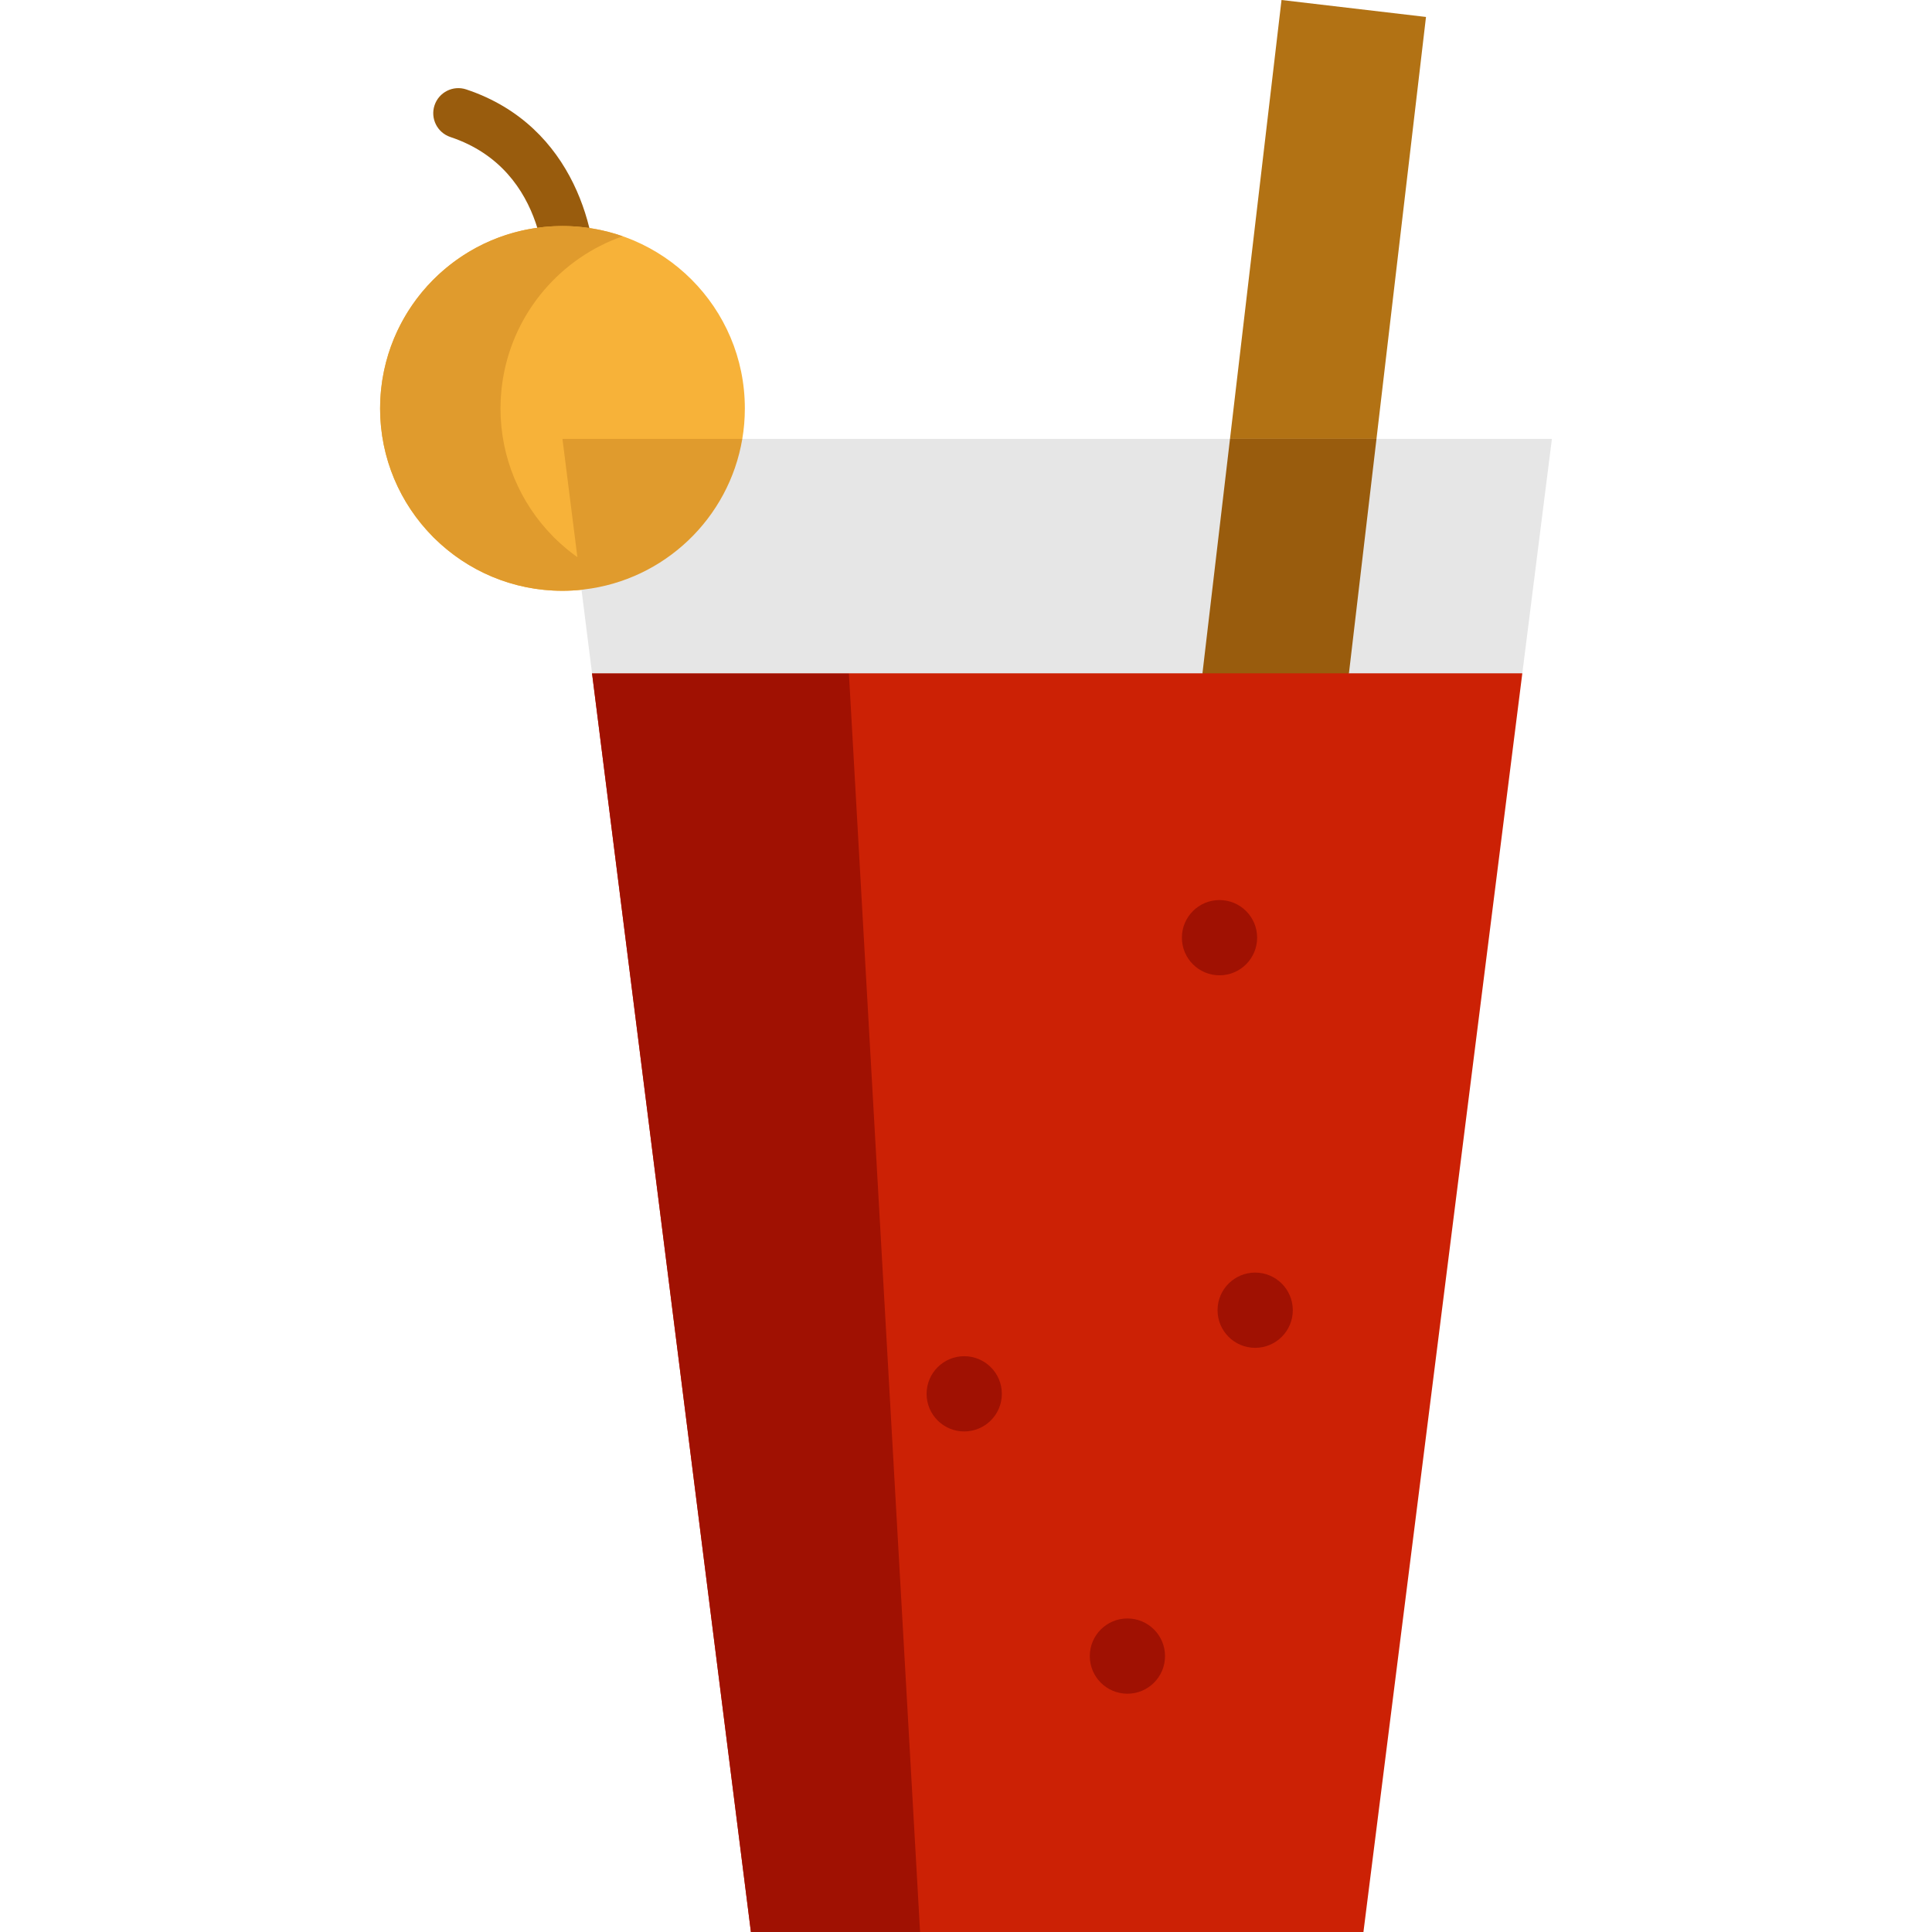
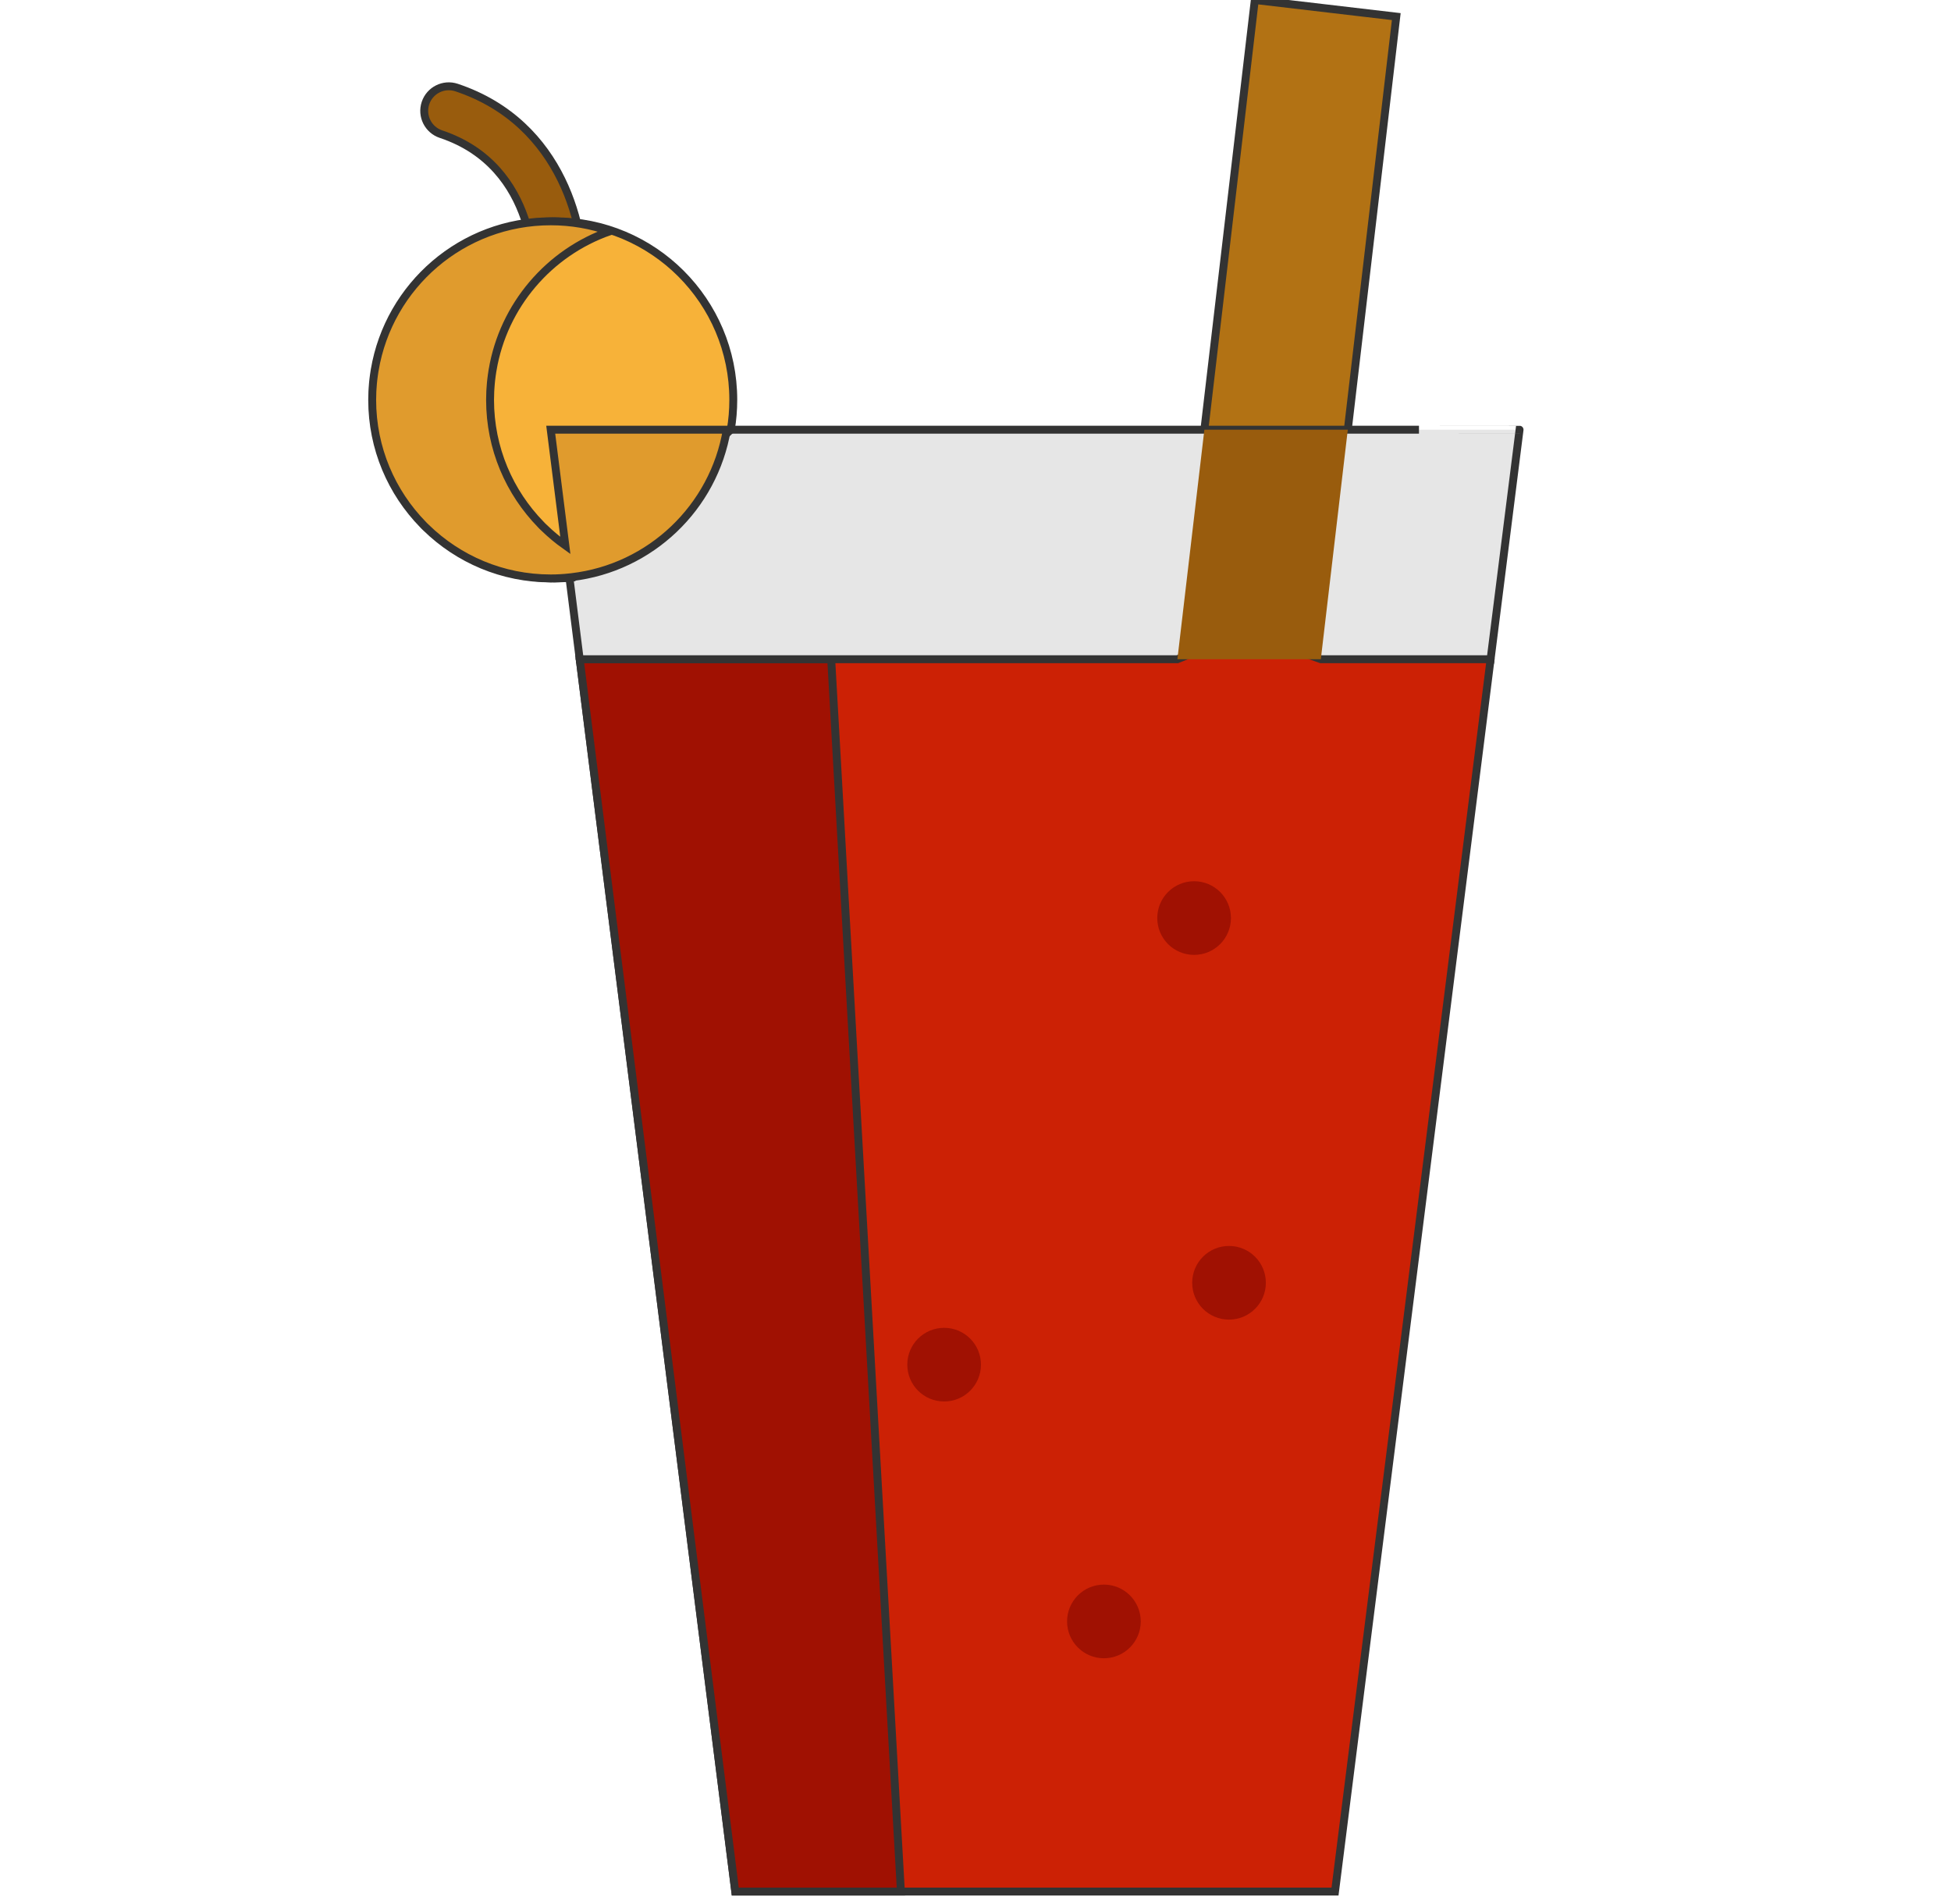
- <svg xmlns="http://www.w3.org/2000/svg" height="478.817" width="478.817" xml:space="preserve" viewBox="0 0 478.817 478.817" y="0px" x="0px" id="Layer_1" version="1.1">
-   <defs id="defs73" />
-   <path id="path10" d="m 141.42,77.701 c -0.127,0 -0.252,-0.004 -0.379,-0.011 -3.42,-0.206 -6.029,-3.142 -5.832,-6.561 0.065,-1.211 1.238,-28.895 -23.583,-37.169 -3.257,-1.087 -5.018,-4.606 -3.932,-7.864 1.087,-3.257 4.606,-5.019 7.864,-3.932 27.183,9.061 32.859,36.467 32.064,49.692 -0.202,3.303 -2.939,5.845 -6.202,5.845 z" style="fill:#995c0d" />
-   <path id="path12" d="m 377.28,166.895 -39.373,311.922 h -151.803 l -39.375,-311.947 c 0,0 16.82,-39.834 44.142,-39.834 h 142.271 c 27.321,0 44.138,39.859 44.138,39.859 z" style="fill:#cc2105" />
-   <polygon transform="translate(-12.05901,-8.0419923e-6)" id="polygon14" points="222.444,166.871 223.588,187.074 225.751,225.428 231.955,335.071 234.119,373.401 240.086,478.817 198.163,478.817 184.861,373.401 180.024,335.071 166.174,225.428 161.338,187.074 158.789,166.871 " style="fill:#a01102" />
-   <polygon transform="translate(-12.05901,-8.0419923e-6)" id="polygon16" points="316.895,108.773 329.663,0 365.469,4.202 353.198,108.773 333.915,125.793 " style="fill:#b27214" />
-   <path id="path18" d="m 359.154,108.773 h -18.015 -157.173 c -16.274,12.358 -24.535,23.026 -39.847,37.397 l 2.611,20.7 h 151.28 l 17.008,-6.888 19.295,6.888 h 18.015 24.766 l 0.186,0.025 7.335,-58.122 c 0.001,0 -25.461,0 -25.461,0 z" style="fill:#e6e6e6" />
-   <polygon transform="translate(-12.05901,-8.0419923e-6)" id="polygon20" points="310.069,166.871 316.895,108.773 353.198,108.773 346.373,166.871 330.599,166.871 " style="fill:#995c0d" />
-   <path id="path22" d="m 184.6,101.214 c 0,2.574 -0.211,5.097 -0.634,7.559 l -39.847,37.397 c -1.554,0.162 -3.133,0.249 -4.724,0.249 -24.965,0 -45.193,-20.24 -45.193,-45.205 0,-24.965 20.228,-45.193 45.193,-45.193 24.965,0 45.205,20.228 45.205,45.193 z" style="fill:#f7b239" />
-   <path id="path24" d="m 183.966,108.773 h -44.571 l 3.702,29.311 c -1.908,-1.355 -3.707,-2.856 -5.381,-4.484 -0.144,-0.14 -0.296,-0.275 -0.439,-0.418 -0.126,-0.126 -0.242,-0.257 -0.366,-0.384 -7.959,-8.146 -12.871,-19.282 -12.871,-31.571 0,-0.002 0,-0.005 0,-0.007 0,-0.001 0,-0.004 0,-0.005 0,-0.019 10e-4,-0.037 10e-4,-0.055 0.001,-0.699 0.021,-1.394 0.052,-2.085 0.011,-0.235 0.03,-0.469 0.044,-0.702 0.03,-0.471 0.063,-0.941 0.107,-1.407 0.027,-0.293 0.06,-0.586 0.092,-0.878 0.042,-0.369 0.088,-0.736 0.14,-1.103 0.053,-0.385 0.109,-0.768 0.172,-1.15 0.009,-0.055 0.015,-0.111 0.025,-0.165 l 0.006,-0.005 c 2.755,-16.376 14.311,-29.752 29.639,-35.111 -4.668,-1.635 -9.684,-2.53 -14.913,-2.53 -0.002,0 -0.004,0 -0.006,0 -0.002,0 -0.004,0 -0.006,0 -22.39,0 -40.958,16.274 -44.552,37.641 l -0.005,0.004 c -0.01,0.055 -0.015,0.111 -0.025,0.165 -0.062,0.382 -0.118,0.766 -0.172,1.15 -0.051,0.366 -0.098,0.734 -0.14,1.103 -0.034,0.292 -0.065,0.584 -0.092,0.878 -0.044,0.467 -0.078,0.936 -0.107,1.407 -0.015,0.234 -0.034,0.467 -0.044,0.702 -0.032,0.691 -0.052,1.386 -0.052,2.085 0,0.019 -10e-4,0.037 -10e-4,0.055 0,10e-4 0,0.004 0,0.005 0,0.002 0,0.005 0,0.007 0,12.29 4.912,23.426 12.871,31.571 0.123,0.127 0.241,0.259 0.366,0.384 0.143,0.143 0.293,0.277 0.439,0.418 8.141,7.928 19.253,12.819 31.517,12.819 0.002,0 0.004,0 0.006,0 0.002,0 0.004,0 0.006,0 1.593,0 3.162,-0.094 4.711,-0.256 l 0.001,0.007 c 0.067,-0.007 0.134,-0.019 0.201,-0.026 0.093,-0.01 0.188,-0.014 0.281,-0.025 0.041,-0.005 0.073,-0.019 0.112,-0.025 19.963,-2.337 35.952,-17.673 39.252,-37.32 z" style="fill:#e09b2d" />
-   <g transform="translate(-12.05901,-8.0419923e-6)" id="g38">
-     <circle id="circle30" r="9.324" cy="324.715" cx="323.136" style="fill:#a01102" />
-     <circle id="circle32" r="9.324" cy="232.39" cx="314.297" style="fill:#a01102" />
-     <circle id="circle34" r="9.324" cy="345.44" cx="251.027" style="fill:#a01102" />
-     <circle id="circle36" r="9.324" cy="410.438" cx="291.47" style="fill:#a01102" />
+ <svg xmlns="http://www.w3.org/2000/svg" width="493.817" height="481.817">
+   <g>
+     <rect fill="none" id="canvas_background" height="483.817" width="495.817" y="-1" x="-1" />
  </g>
-   <g transform="translate(-106.261,7.8320312e-6)" id="g40" />
-   <g transform="translate(-106.261,7.8320312e-6)" id="g42" />
-   <g transform="translate(-106.261,7.8320312e-6)" id="g44" />
-   <g transform="translate(-106.261,7.8320312e-6)" id="g46" />
-   <g transform="translate(-106.261,7.8320312e-6)" id="g48" />
-   <g transform="translate(-106.261,7.8320312e-6)" id="g50" />
-   <g transform="translate(-106.261,7.8320312e-6)" id="g52" />
-   <g transform="translate(-106.261,7.8320312e-6)" id="g54" />
-   <g transform="translate(-106.261,7.8320312e-6)" id="g56" />
-   <g transform="translate(-106.261,7.8320312e-6)" id="g58" />
-   <g transform="translate(-106.261,7.8320312e-6)" id="g60" />
-   <g transform="translate(-106.261,7.8320312e-6)" id="g62" />
-   <g transform="translate(-106.261,7.8320312e-6)" id="g64" />
-   <g transform="translate(-106.261,7.8320312e-6)" id="g66" />
-   <g transform="translate(-106.261,7.8320312e-6)" id="g68" />
+   <g>
+     <path stroke-width="2" stroke="#333333" fill="#995c0d" d="m141.42,77.701c-0.127,0 -0.252,-0.004 -0.379,-0.011c-3.42,-0.206 -6.029,-3.142 -5.832,-6.561c0.065,-1.211 1.238,-28.895 -23.583,-37.169c-3.257,-1.087 -5.018,-4.606 -3.932,-7.864c1.087,-3.257 4.606,-5.019 7.864,-3.932c27.183,9.061 32.859,36.467 32.064,49.692c-0.202,3.303 -2.939,5.845 -6.202,5.845z" id="path10" />
+     <path stroke-width="2" stroke="#333333" fill="#cc2105" d="m377.28,166.895l-39.373,311.922l-151.803,0l-39.375,-311.947c0,0 16.82,-39.834 44.142,-39.834l142.271,0c27.321,0 44.138,39.859 44.138,39.859l0,-0z" id="path12" />
+     <polygon stroke-width="2" stroke="#333333" fill="#a01102" points="210.385,166.871 211.529,187.074 213.692,225.428 219.896,335.071 222.06,373.401 228.027,478.817 186.104,478.817 172.802,373.401 167.965,335.071 154.115,225.428 149.279,187.074 146.73,166.871 " id="polygon14" />
+     <polygon stroke-width="2" stroke="#333333" fill="#b27214" points="304.836,108.773 317.604,-0 353.41,4.202 341.139,108.773 321.856,125.793 " id="polygon16" />
+     <path stroke-width="2" stroke="#333333" fill="#e6e6e6" d="m359.154,108.773l-18.015,0l-157.173,0c-16.274,12.358 -24.535,23.026 -39.847,37.397l2.611,20.7l151.28,0l17.008,-6.888l19.295,6.888l18.015,0l24.766,0l0.186,0.025l7.335,-58.122c0.001,0 -25.461,0 -25.461,0z" id="path18" />
+     <polygon fill="#995c0d" points="298.01,166.871 304.836,108.773 341.139,108.773 334.314,166.871 318.54,166.871 " id="polygon20" />
+     <path stroke-width="2" stroke="#333333" fill="#f7b239" d="m185.6,101.214c0,2.574 -0.211,5.097 -0.634,7.559l-39.847,37.397c-1.554,0.162 -3.133,0.249 -4.724,0.249c-24.965,0 -45.193,-20.24 -45.193,-45.205c0,-24.965 20.228,-45.193 45.193,-45.193c24.965,0 45.205,20.228 45.205,45.193z" id="path22" />
+     <path stroke-width="2" stroke="#333333" fill="#e09b2d" d="m183.966,108.773l-44.571,0l3.702,29.311c-1.908,-1.355 -3.707,-2.856 -5.381,-4.484c-0.144,-0.14 -0.296,-0.275 -0.439,-0.418c-0.126,-0.126 -0.242,-0.257 -0.366,-0.384c-7.959,-8.146 -12.871,-19.282 -12.871,-31.571c0,-0.002 0,-0.005 0,-0.007c0,-0.001 0,-0.004 0,-0.005c0,-0.019 0.001,-0.037 0.001,-0.055c0.001,-0.699 0.021,-1.394 0.052,-2.085c0.011,-0.235 0.03,-0.469 0.044,-0.702c0.03,-0.471 0.063,-0.941 0.107,-1.407c0.027,-0.293 0.06,-0.586 0.092,-0.878c0.042,-0.369 0.088,-0.736 0.14,-1.103c0.053,-0.385 0.109,-0.768 0.172,-1.15c0.009,-0.055 0.015,-0.111 0.025,-0.165l0.006,-0.005c2.755,-16.376 14.311,-29.752 29.639,-35.111c-4.668,-1.635 -9.684,-2.53 -14.913,-2.53c-0.002,0 -0.004,0 -0.006,0c-0.002,0 -0.004,0 -0.006,0c-22.39,0 -40.958,16.274 -44.552,37.641l-0.005,0.004c-0.01,0.055 -0.015,0.111 -0.025,0.165c-0.062,0.382 -0.118,0.766 -0.172,1.15c-0.051,0.366 -0.098,0.734 -0.14,1.103c-0.034,0.292 -0.065,0.584 -0.092,0.878c-0.044,0.467 -0.078,0.936 -0.107,1.407c-0.015,0.234 -0.034,0.467 -0.044,0.702c-0.032,0.691 -0.052,1.386 -0.052,2.085c0,0.019 -0.001,0.037 -0.001,0.055c0,0.001 0,0.004 0,0.005c0,0.002 0,0.005 0,0.007c0,12.29 4.912,23.426 12.871,31.571c0.123,0.127 0.241,0.259 0.366,0.384c0.143,0.143 0.293,0.277 0.439,0.418c8.141,7.928 19.253,12.819 31.517,12.819c0.002,0 0.004,0 0.006,0c0.002,0 0.004,0 0.006,0c1.593,0 3.162,-0.094 4.711,-0.256l0.001,0.007c0.067,-0.007 0.134,-0.019 0.201,-0.026c0.093,-0.01 0.188,-0.014 0.281,-0.025c0.041,-0.005 0.073,-0.019 0.112,-0.025c19.963,-2.337 35.952,-17.673 39.252,-37.32z" id="path24" />
+     <g id="g38">
+       <circle fill="#a01102" cx="311.077" cy="324.715" r="9.324" id="circle30" />
+       <circle fill="#a01102" cx="302.238" cy="232.39" r="9.324" id="circle32" />
+       <circle fill="#a01102" cx="238.968" cy="345.44" r="9.324" id="circle34" />
+       <circle fill="#a01102" cx="279.411" cy="410.438" r="9.324" id="circle36" />
+     </g>
+     <g id="g40" />
+     <g id="g42" />
+     <g id="g44" />
+     <g id="g46" />
+     <g id="g48" />
+     <g id="g50" />
+     <g id="g52" />
+     <g id="g54" />
+     <g id="g56" />
+     <g id="g58" />
+     <g id="g60" />
+     <g id="g62" />
+     <g id="g64" />
+     <g id="g66" />
+     <g id="g68" />
+   </g>
</svg>
